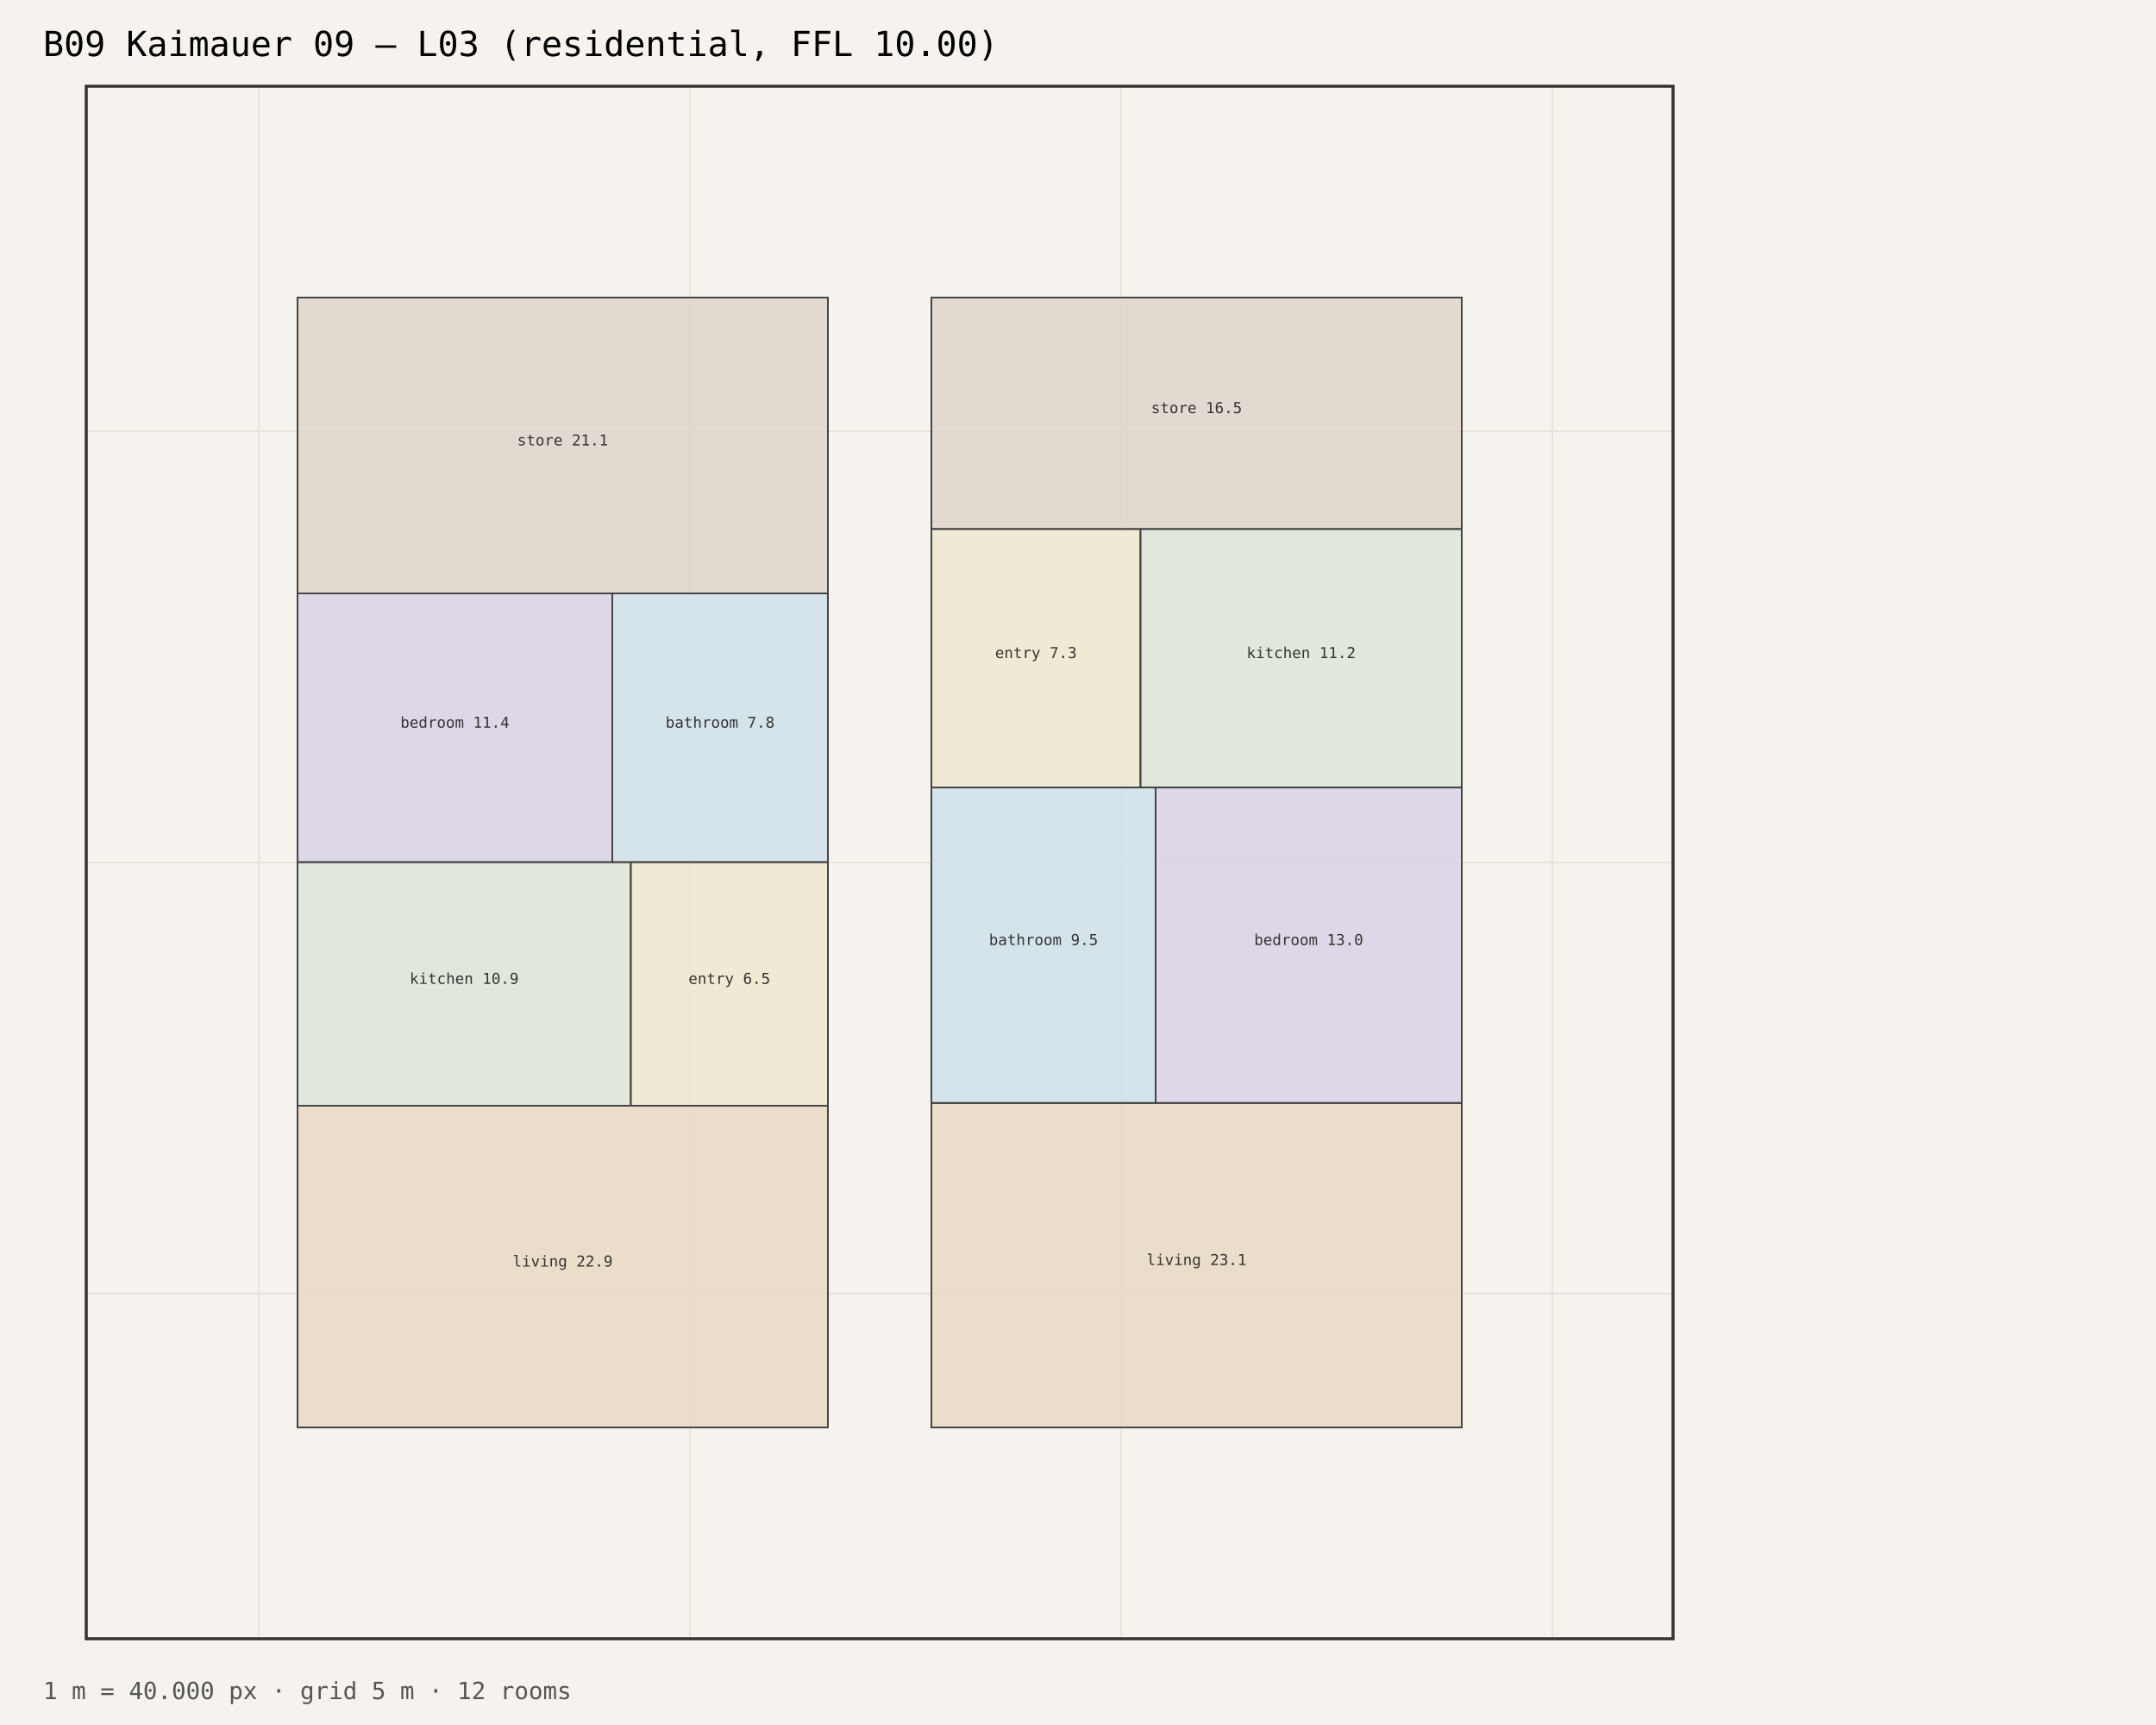
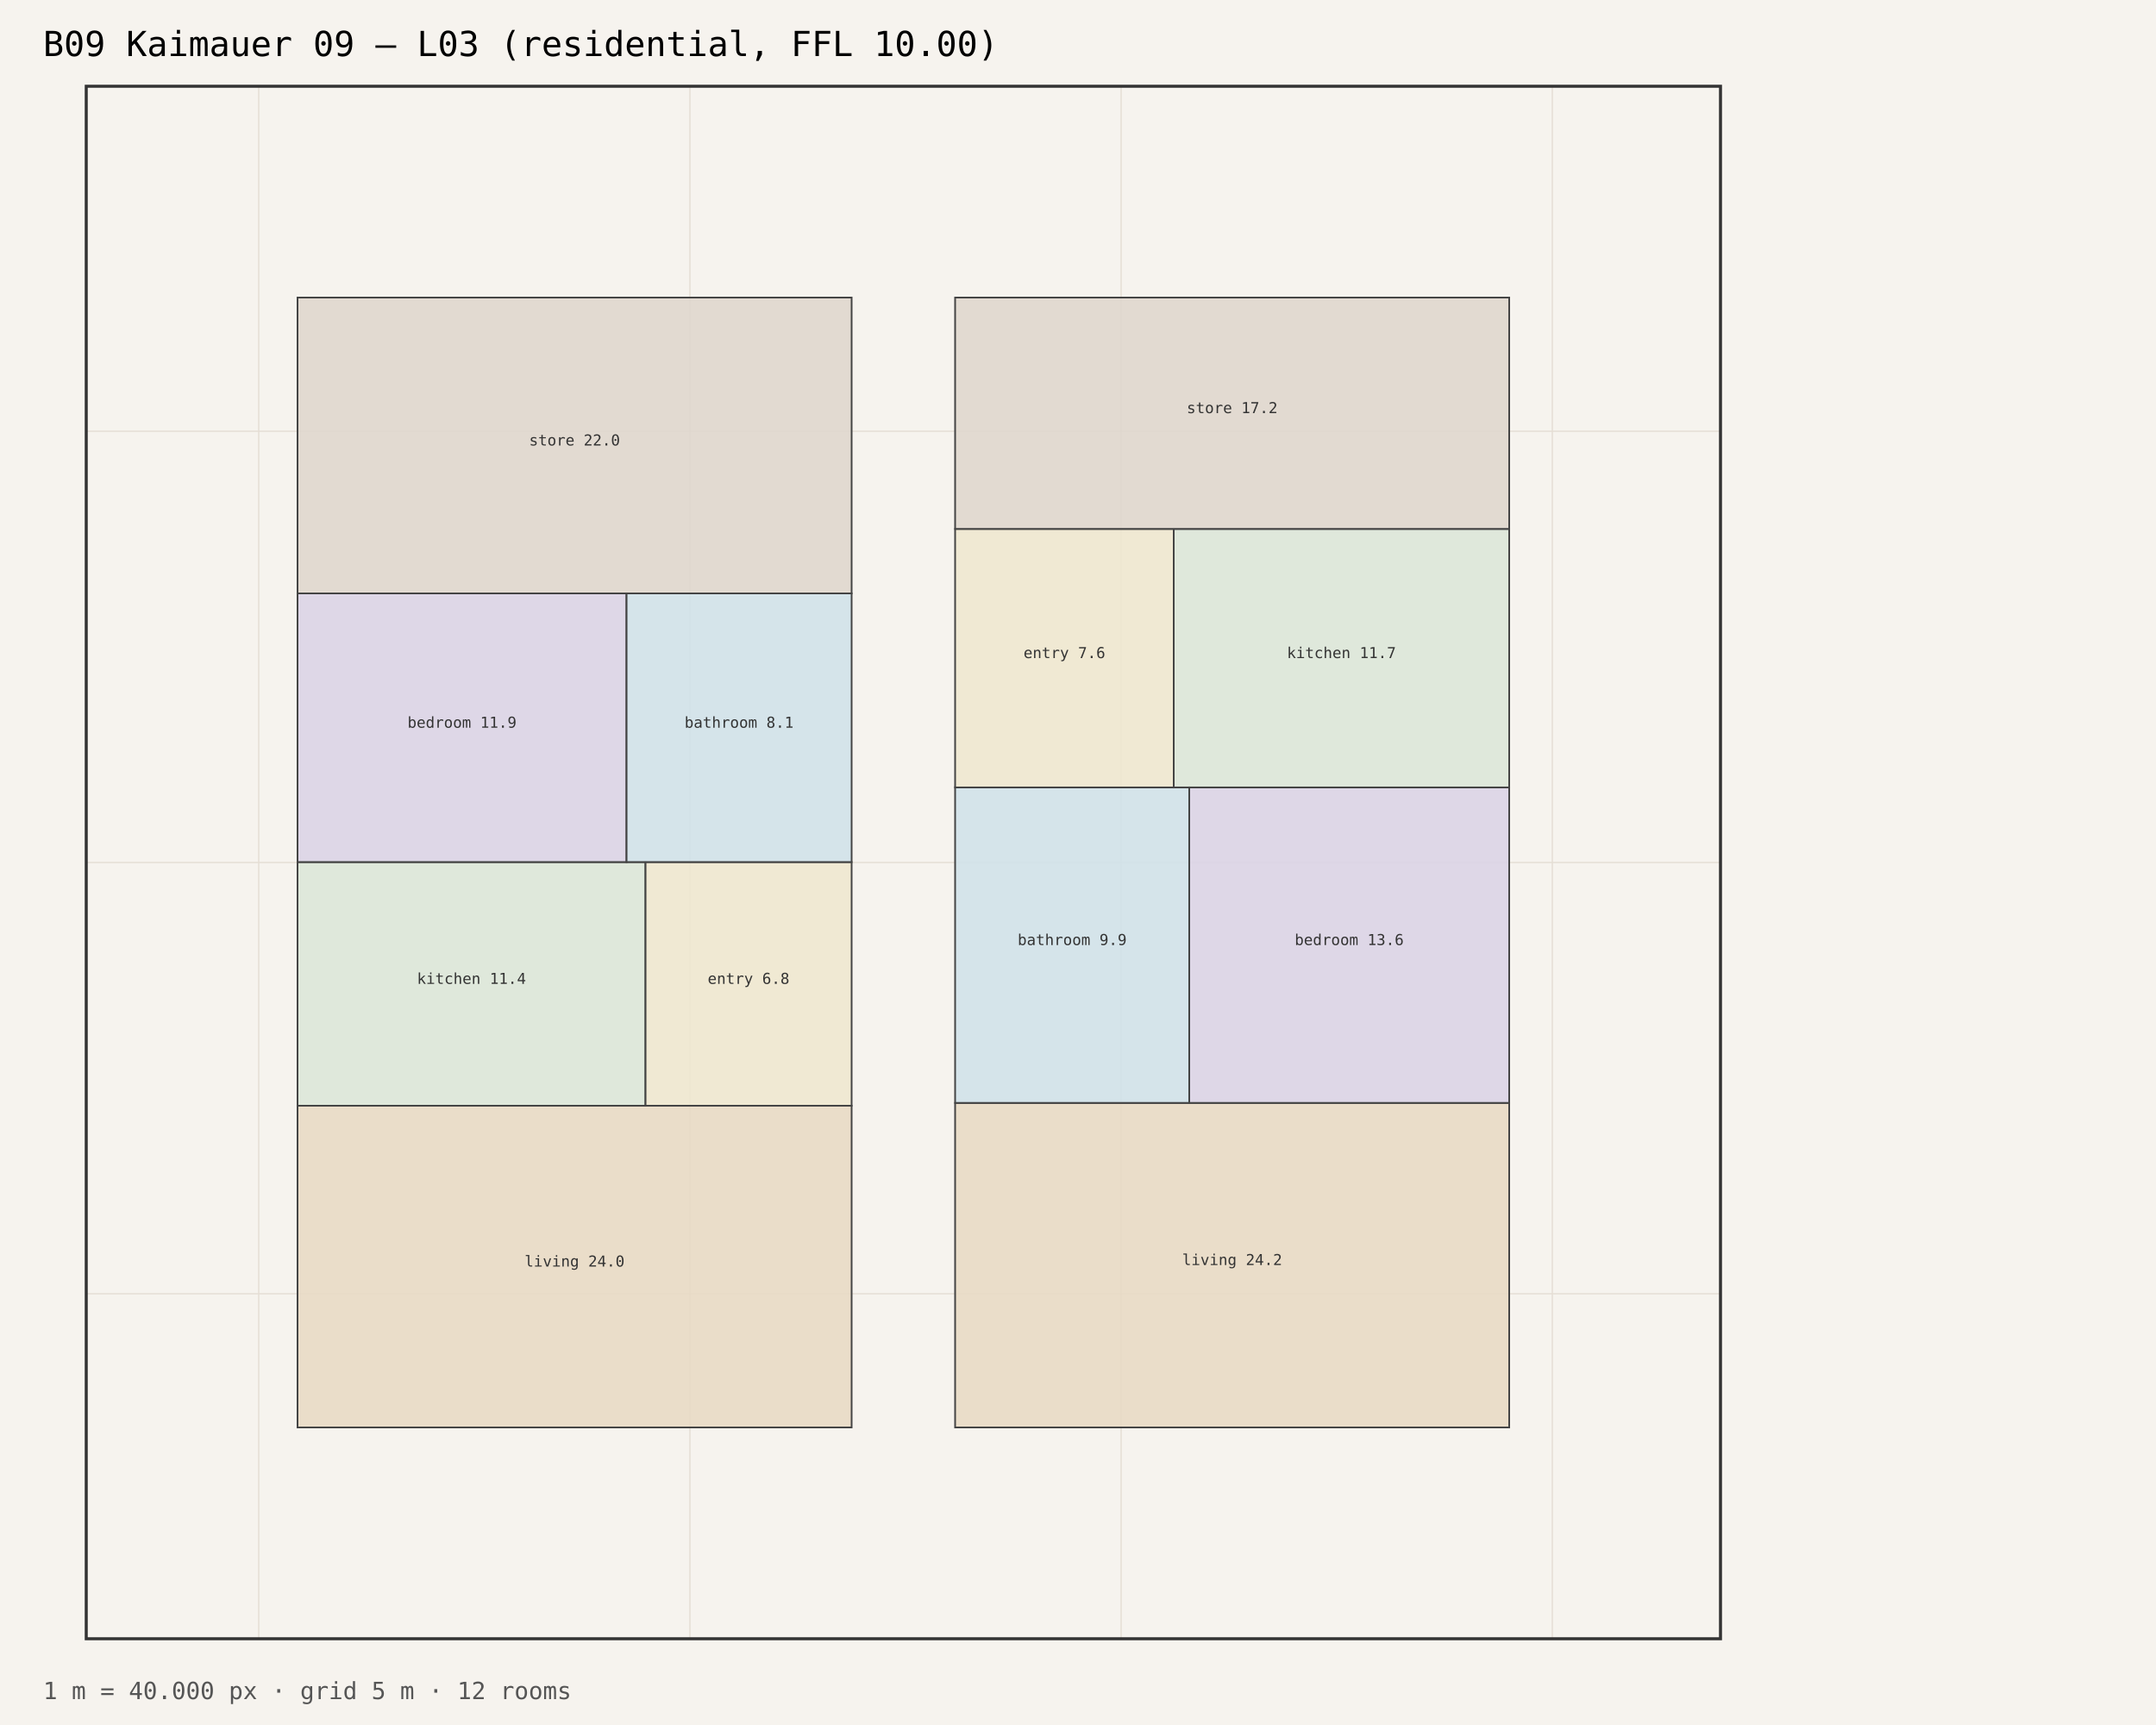
<svg xmlns="http://www.w3.org/2000/svg" width="1000" height="800" viewBox="0 0 1000 800">
  <rect width="1000" height="800" fill="#f6f3ee" />
  <text x="20" y="26" font-family="monospace" font-size="16">B09 Kaimauer 09 — L03 (residential, FFL 10.00)</text>
  <text x="20" y="788" font-family="monospace" font-size="11" fill="#555">1 m = 40.000 px · grid 5 m · 12 rooms</text>
  <line x1="120.0" y1="760.0" x2="120.0" y2="40.0" stroke="#e4ded4" stroke-width="0.6" />
  <line x1="320.0" y1="760.0" x2="320.0" y2="40.0" stroke="#e4ded4" stroke-width="0.6" />
  <line x1="520.0" y1="760.0" x2="520.0" y2="40.0" stroke="#e4ded4" stroke-width="0.6" />
  <line x1="720.0" y1="760.0" x2="720.0" y2="40.0" stroke="#e4ded4" stroke-width="0.6" />
-   <line x1="40.0" y1="600.0" x2="776.0" y2="600.0" stroke="#e4ded4" stroke-width="0.6" />
-   <line x1="40.0" y1="400.0" x2="776.0" y2="400.0" stroke="#e4ded4" stroke-width="0.6" />
-   <line x1="40.0" y1="200.0" x2="776.0" y2="200.0" stroke="#e4ded4" stroke-width="0.6" />
-   <rect x="40.0" y="40.0" width="736.0" height="720.0" fill="none" stroke="#333" stroke-width="1.4" />
-   <rect x="138.0" y="512.8" width="246.0" height="149.2" fill="#e8d9c3" stroke="#444" stroke-width="0.8" fill-opacity="0.85" />
-   <text x="261.0" y="587.4" font-family="monospace" font-size="7" text-anchor="middle" fill="#333">living 22.9</text>
-   <rect x="138.0" y="399.8" width="154.6" height="113.0" fill="#dbe6d8" stroke="#444" stroke-width="0.8" fill-opacity="0.85" />
-   <text x="215.3" y="456.3" font-family="monospace" font-size="7" text-anchor="middle" fill="#333">kitchen 10.9</text>
-   <rect x="292.6" y="399.8" width="91.4" height="113.0" fill="#efe7cf" stroke="#444" stroke-width="0.8" fill-opacity="0.85" />
-   <text x="338.3" y="456.3" font-family="monospace" font-size="7" text-anchor="middle" fill="#333">entry 6.5</text>
-   <rect x="138.0" y="275.2" width="146.0" height="124.6" fill="#d9d2e6" stroke="#444" stroke-width="0.8" fill-opacity="0.85" />
-   <text x="211.0" y="337.5" font-family="monospace" font-size="7" text-anchor="middle" fill="#333">bedroom 11.4</text>
-   <rect x="284.0" y="275.2" width="100.0" height="124.6" fill="#cfe2ea" stroke="#444" stroke-width="0.8" fill-opacity="0.85" />
-   <text x="334.0" y="337.5" font-family="monospace" font-size="7" text-anchor="middle" fill="#333">bathroom 7.8</text>
-   <rect x="138.0" y="138.0" width="246.0" height="137.2" fill="#ded6cc" stroke="#444" stroke-width="0.8" fill-opacity="0.85" />
-   <text x="261.0" y="206.6" font-family="monospace" font-size="7" text-anchor="middle" fill="#333">store 21.1</text>
-   <rect x="432.0" y="511.5" width="246.0" height="150.5" fill="#e8d9c3" stroke="#444" stroke-width="0.8" fill-opacity="0.85" />
-   <text x="555.0" y="586.7" font-family="monospace" font-size="7" text-anchor="middle" fill="#333">living 23.1</text>
-   <rect x="432.0" y="365.1" width="104.0" height="146.4" fill="#cfe2ea" stroke="#444" stroke-width="0.8" fill-opacity="0.85" />
-   <text x="484.0" y="438.3" font-family="monospace" font-size="7" text-anchor="middle" fill="#333">bathroom 9.5</text>
-   <rect x="536.0" y="365.1" width="142.0" height="146.4" fill="#d9d2e6" stroke="#444" stroke-width="0.8" fill-opacity="0.85" />
-   <text x="607.0" y="438.3" font-family="monospace" font-size="7" text-anchor="middle" fill="#333">bedroom 13.0</text>
-   <rect x="432.0" y="245.3" width="97.0" height="119.9" fill="#efe7cf" stroke="#444" stroke-width="0.8" fill-opacity="0.85" />
-   <text x="480.5" y="305.2" font-family="monospace" font-size="7" text-anchor="middle" fill="#333">entry 7.3</text>
-   <rect x="529.0" y="245.3" width="149.0" height="119.9" fill="#dbe6d8" stroke="#444" stroke-width="0.8" fill-opacity="0.85" />
-   <text x="603.5" y="305.2" font-family="monospace" font-size="7" text-anchor="middle" fill="#333">kitchen 11.2</text>
-   <rect x="432.0" y="138.0" width="246.0" height="107.3" fill="#ded6cc" stroke="#444" stroke-width="0.8" fill-opacity="0.85" />
-   <text x="555.0" y="191.6" font-family="monospace" font-size="7" text-anchor="middle" fill="#333">store 16.5</text>
+   <line x1="40.0" y1="600.0" x2="798.0" y2="600.0" stroke="#e4ded4" stroke-width="0.6" />
+   <line x1="40.0" y1="400.0" x2="798.0" y2="400.0" stroke="#e4ded4" stroke-width="0.6" />
+   <line x1="40.0" y1="200.0" x2="798.0" y2="200.0" stroke="#e4ded4" stroke-width="0.6" />
+   <rect x="40.0" y="40.0" width="758.0" height="720.0" fill="none" stroke="#333" stroke-width="1.4" />
+   <rect x="138.0" y="512.8" width="257.0" height="149.2" fill="#e8d9c3" stroke="#444" stroke-width="0.8" fill-opacity="0.85" />
+   <text x="266.5" y="587.4" font-family="monospace" font-size="7" text-anchor="middle" fill="#333">living 24.0</text>
+   <rect x="138.0" y="399.8" width="161.4" height="113.0" fill="#dbe6d8" stroke="#444" stroke-width="0.8" fill-opacity="0.85" />
+   <text x="218.7" y="456.3" font-family="monospace" font-size="7" text-anchor="middle" fill="#333">kitchen 11.4</text>
+   <rect x="299.4" y="399.8" width="95.6" height="113.0" fill="#efe7cf" stroke="#444" stroke-width="0.8" fill-opacity="0.85" />
+   <text x="347.2" y="456.3" font-family="monospace" font-size="7" text-anchor="middle" fill="#333">entry 6.8</text>
+   <rect x="138.0" y="275.2" width="152.6" height="124.6" fill="#d9d2e6" stroke="#444" stroke-width="0.8" fill-opacity="0.85" />
+   <text x="214.3" y="337.5" font-family="monospace" font-size="7" text-anchor="middle" fill="#333">bedroom 11.9</text>
+   <rect x="290.6" y="275.2" width="104.4" height="124.6" fill="#cfe2ea" stroke="#444" stroke-width="0.8" fill-opacity="0.85" />
+   <text x="342.8" y="337.5" font-family="monospace" font-size="7" text-anchor="middle" fill="#333">bathroom 8.1</text>
+   <rect x="138.0" y="138.0" width="257.0" height="137.2" fill="#ded6cc" stroke="#444" stroke-width="0.8" fill-opacity="0.85" />
+   <text x="266.5" y="206.6" font-family="monospace" font-size="7" text-anchor="middle" fill="#333">store 22.0</text>
+   <rect x="443.0" y="511.5" width="257.0" height="150.5" fill="#e8d9c3" stroke="#444" stroke-width="0.8" fill-opacity="0.85" />
+   <text x="571.5" y="586.7" font-family="monospace" font-size="7" text-anchor="middle" fill="#333">living 24.2</text>
+   <rect x="443.0" y="365.1" width="108.6" height="146.4" fill="#cfe2ea" stroke="#444" stroke-width="0.8" fill-opacity="0.85" />
+   <text x="497.3" y="438.3" font-family="monospace" font-size="7" text-anchor="middle" fill="#333">bathroom 9.9</text>
+   <rect x="551.6" y="365.1" width="148.4" height="146.4" fill="#d9d2e6" stroke="#444" stroke-width="0.8" fill-opacity="0.85" />
+   <text x="625.8" y="438.3" font-family="monospace" font-size="7" text-anchor="middle" fill="#333">bedroom 13.6</text>
+   <rect x="443.0" y="245.3" width="101.4" height="119.9" fill="#efe7cf" stroke="#444" stroke-width="0.8" fill-opacity="0.85" />
+   <text x="493.7" y="305.2" font-family="monospace" font-size="7" text-anchor="middle" fill="#333">entry 7.6</text>
+   <rect x="544.4" y="245.3" width="155.6" height="119.9" fill="#dbe6d8" stroke="#444" stroke-width="0.8" fill-opacity="0.85" />
+   <text x="622.2" y="305.2" font-family="monospace" font-size="7" text-anchor="middle" fill="#333">kitchen 11.7</text>
+   <rect x="443.0" y="138.0" width="257.0" height="107.3" fill="#ded6cc" stroke="#444" stroke-width="0.8" fill-opacity="0.85" />
+   <text x="571.5" y="191.6" font-family="monospace" font-size="7" text-anchor="middle" fill="#333">store 17.2</text>
</svg>
